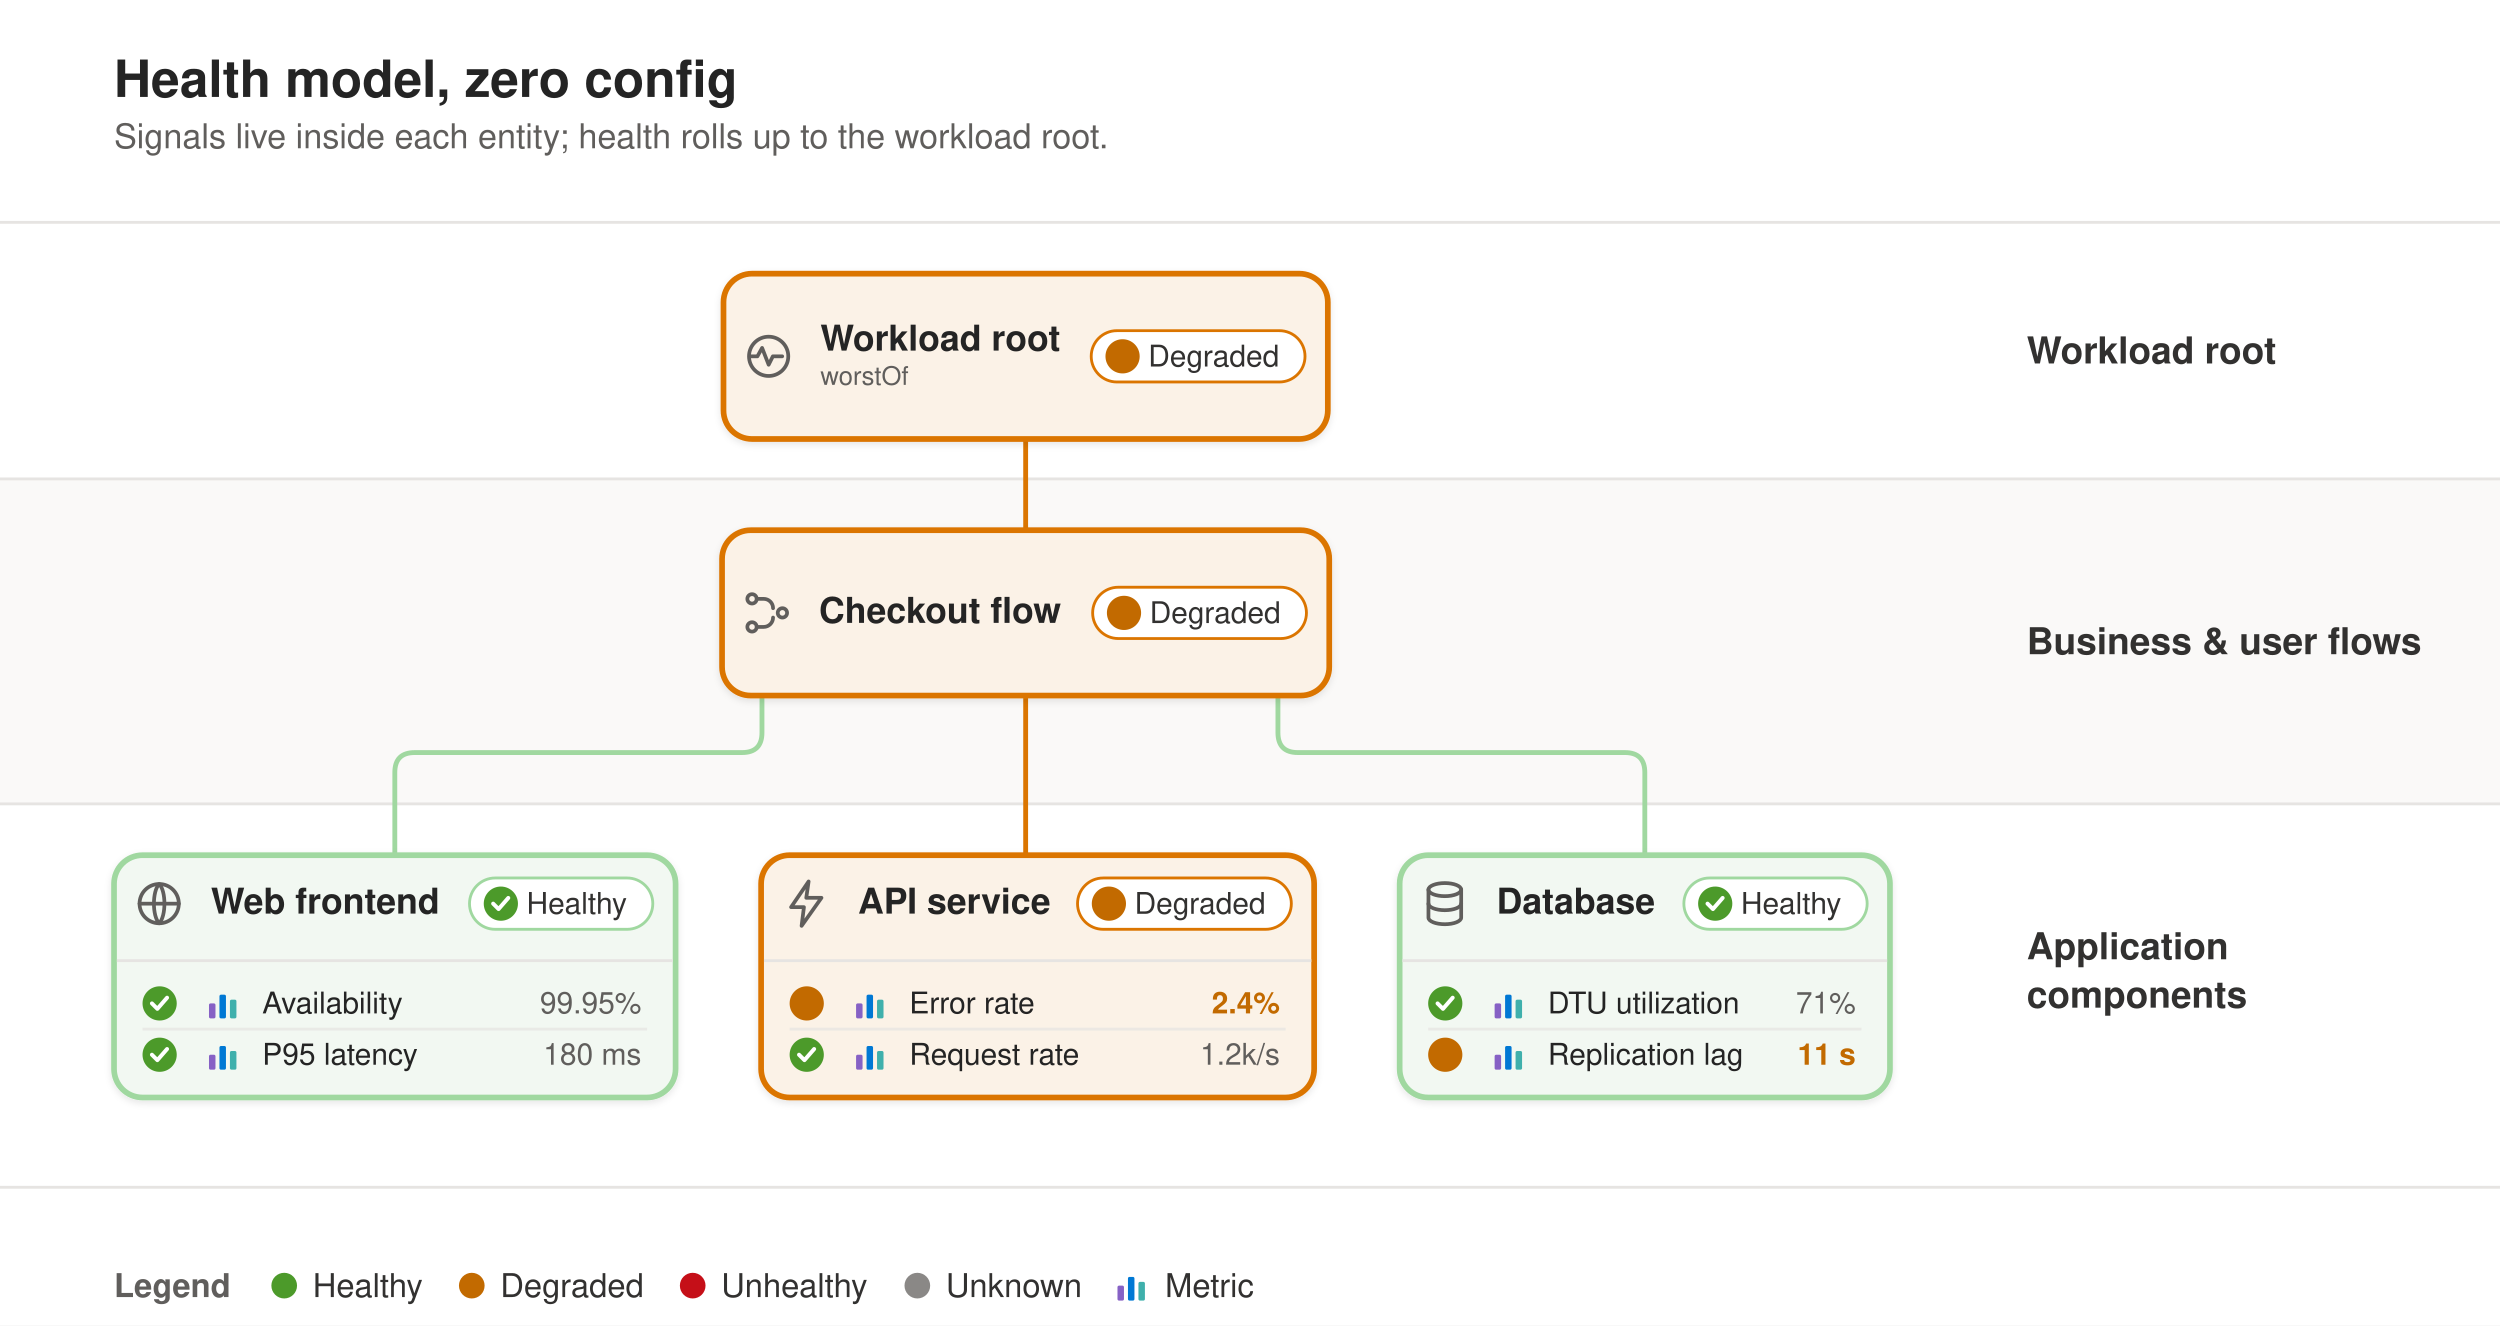
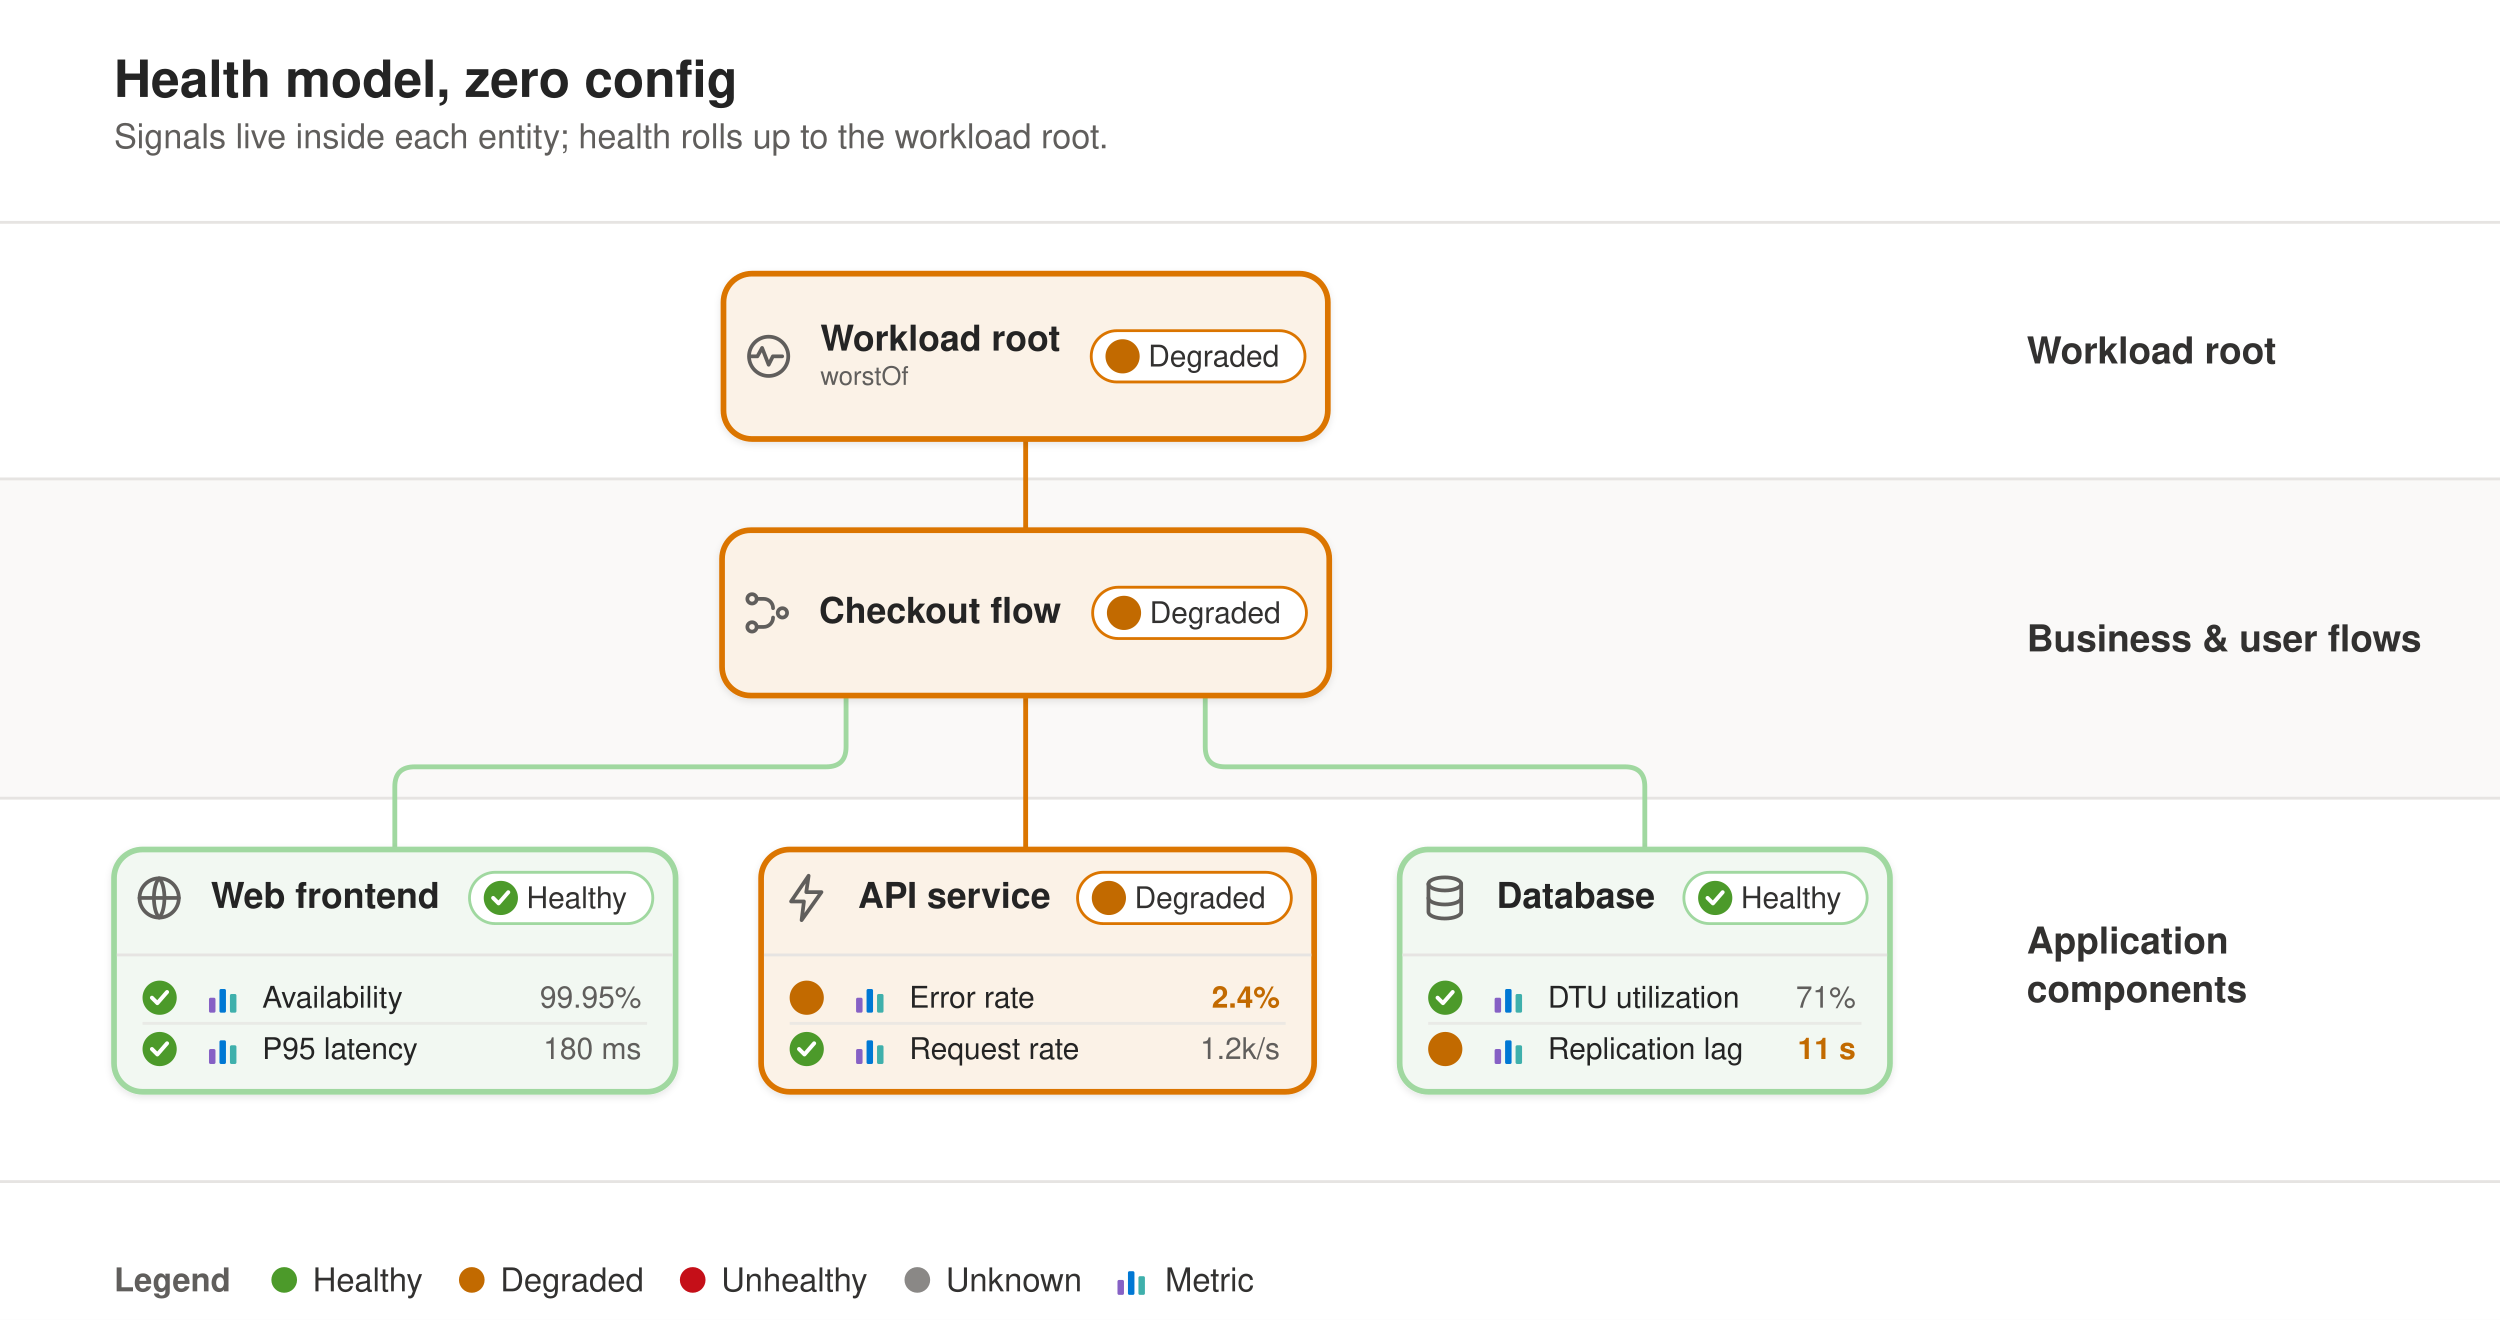
- <svg xmlns="http://www.w3.org/2000/svg" width="877" height="465" viewBox="0 0 877 465" font-family="Segoe UI, -apple-system, BlinkMacSystemFont, Helvetica, Arial, sans-serif">
+ <svg xmlns="http://www.w3.org/2000/svg" width="877" height="463" viewBox="0 0 877 463" font-family="Segoe UI, -apple-system, BlinkMacSystemFont, Helvetica, Arial, sans-serif">
  <defs>
    <filter id="cs" x="-20%" y="-20%" width="140%" height="140%">
      <feDropShadow dx="0" dy="1" stdDeviation="1.3" flood-color="#000" flood-opacity="0.1" />
    </filter>
  </defs>
-   <rect width="877" height="465" fill="#ffffff" />
+   <rect width="877" height="463" fill="#ffffff" />
  <rect x="0" y="78.0" width="877" height="90.0" fill="#ffffff" />
  <line x1="0" y1="78.0" x2="877" y2="78.0" stroke="#e6e4e2" />
  <text x="711.0" y="127.5" font-size="13" font-weight="700" fill="#323130">Workload root</text>
-   <rect x="0" y="168.0" width="877" height="114.0" fill="#faf9f8" />
+   <rect x="0" y="168.0" width="877" height="112.0" fill="#faf9f8" />
  <line x1="0" y1="168.0" x2="877" y2="168.0" stroke="#e6e4e2" />
-   <text x="711.0" y="229.5" font-size="13" font-weight="700" fill="#323130">Business &amp; user flows</text>
-   <rect x="0" y="282.0" width="877" height="117.0" fill="#ffffff" />
-   <line x1="0" y1="282.0" x2="877" y2="282.0" stroke="#e6e4e2" />
-   <text x="711.0" y="336.5" font-size="13" font-weight="700" fill="#323130">Application</text>
-   <text x="711.0" y="353.5" font-size="13" font-weight="700" fill="#323130">components</text>
-   <line x1="0" y1="416.5" x2="877" y2="416.5" stroke="#e6e4e2" />
+   <text x="711.0" y="228.5" font-size="13" font-weight="700" fill="#323130">Business &amp; user flows</text>
+   <rect x="0" y="280.0" width="877" height="117.0" fill="#ffffff" />
+   <line x1="0" y1="280.0" x2="877" y2="280.0" stroke="#e6e4e2" />
+   <text x="711.0" y="334.5" font-size="13" font-weight="700" fill="#323130">Application</text>
+   <text x="711.0" y="351.5" font-size="13" font-weight="700" fill="#323130">components</text>
+   <line x1="0" y1="414.5" x2="877" y2="414.5" stroke="#e6e4e2" />
  <text x="40" y="34" font-size="18" font-weight="700" fill="#242424">Health model, zero config</text>
  <text x="40" y="52" font-size="12" fill="#605e5c">Signals live inside each entity; health rolls up to the workload root.</text>
-   <text x="40.0" y="455.0" font-size="11.5" font-weight="600" fill="#605e5c">Legend</text>
-   <circle cx="99.7" cy="451.0" r="4.5" fill="#4c9a2a" />
-   <text x="109.7" y="455.0" font-size="11.5" fill="#323130">Healthy</text>
-   <circle cx="165.5" cy="451.0" r="4.5" fill="#c26a00" />
-   <text x="175.5" y="455.0" font-size="11.5" fill="#323130">Degraded</text>
-   <circle cx="243.0" cy="451.0" r="4.5" fill="#c50f18" />
-   <text x="253.0" y="455.0" font-size="11.5" fill="#323130">Unhealthy</text>
-   <circle cx="321.8" cy="451.0" r="4.5" fill="#8a8886" />
-   <text x="331.8" y="455.0" font-size="11.5" fill="#323130">Unknown</text>
-   <g transform="translate(390.7,444.0) scale(0.875)">
+   <text x="40.0" y="453.0" font-size="11.5" font-weight="600" fill="#605e5c">Legend</text>
+   <circle cx="99.7" cy="449.0" r="4.5" fill="#4c9a2a" />
+   <text x="109.7" y="453.0" font-size="11.5" fill="#323130">Healthy</text>
+   <circle cx="165.5" cy="449.0" r="4.5" fill="#c26a00" />
+   <text x="175.5" y="453.0" font-size="11.5" fill="#323130">Degraded</text>
+   <circle cx="243.0" cy="449.0" r="4.5" fill="#c50f18" />
+   <text x="253.0" y="453.0" font-size="11.5" fill="#323130">Unhealthy</text>
+   <circle cx="321.8" cy="449.0" r="4.5" fill="#8a8886" />
+   <text x="331.8" y="453.0" font-size="11.5" fill="#323130">Unknown</text>
+   <g transform="translate(390.7,442.0) scale(0.875)">
    <rect x="1.5" y="8" width="2.6" height="6" rx="0.6" fill="#8661c5" />
    <rect x="5.7" y="4.5" width="2.6" height="9.5" rx="0.6" fill="#0078D4" />
    <rect x="9.9" y="6.5" width="2.6" height="7.5" rx="0.6" fill="#3fb0ac" />
  </g>
-   <text x="408.7" y="455.0" font-size="11.5" fill="#323130">Metric</text>
+   <text x="408.7" y="453.0" font-size="11.5" fill="#323130">Metric</text>
  <g transform="translate(40.0,0)">
    <g fill="none" stroke-linecap="butt" stroke-linejoin="round">
-       <path d="M98.5 300.0 L98.5 271.0 Q98.5 264.0 105.5 264.0 L220.3 264.0 Q227.3 264.0 227.3 257.0 L227.3 244.0" stroke="#a0d8a0" stroke-width="1.7" />
-       <path d="M537.0 300.0 L537.0 271.0 Q537.0 264.0 530.0 264.0 L415.3 264.0 Q408.3 264.0 408.3 257.0 L408.3 244.0" stroke="#a0d8a0" stroke-width="1.7" />
-       <path d="M319.8 300.0 L319.8 244.0" stroke="#db7500" stroke-width="1.7" />
+       <path d="M98.5 298.0 L98.5 276.0 Q98.5 269.0 105.5 269.0 L249.8 269.0 Q256.8 269.0 256.8 262.0 L256.8 244.0" stroke="#a0d8a0" stroke-width="1.7" />
+       <path d="M537.0 298.0 L537.0 276.0 Q537.0 269.0 530.0 269.0 L389.8 269.0 Q382.8 269.0 382.8 262.0 L382.8 244.0" stroke="#a0d8a0" stroke-width="1.7" />
+       <path d="M319.8 298.0 L319.8 244.0" stroke="#db7500" stroke-width="1.7" />
      <path d="M319.8 186.0 L319.8 154.0" stroke="#db7500" stroke-width="1.7" />
    </g>
    <g filter="url(#cs)">
-       <rect x="0.0" y="300.0" width="197" height="85" rx="10" fill="#f2f8f2" stroke="#a0d8a0" stroke-width="2" />
+       <rect x="0.0" y="298.0" width="197" height="85" rx="10" fill="#f2f8f2" stroke="#a0d8a0" stroke-width="2" />
    </g>
-     <g transform="translate(6.0,307.16) scale(0.82)">
+     <g transform="translate(6.0,305.16) scale(0.82)">
      <circle cx="12" cy="12" r="8.4" fill="none" stroke="#605e5c" stroke-width="1.6" stroke-linecap="round" stroke-linejoin="round" />
      <path d="M3.6 12h16.8M12 3.6c3 3 3 13.8 0 16.8M12 3.6c-3 3-3 13.8 0 16.8" fill="none" stroke="#605e5c" stroke-width="1.6" stroke-linecap="round" stroke-linejoin="round" />
    </g>
-     <text x="34.0" y="320.5" font-size="12.5" font-weight="600" fill="#242424">Web frontend</text>
-     <rect x="124.7" y="308.00" width="64.3" height="18" rx="9" fill="#ffffff" stroke="#a0d8a0" stroke-width="1" />
-     <circle cx="135.7" cy="317.0" r="6" fill="#4c9a2a" />
-     <path d="M133.0 317.0 l1.9 1.9 l3.4 -3.9" fill="none" stroke="#ffffff" stroke-width="1.4" stroke-linecap="round" stroke-linejoin="round" />
-     <text x="144.7" y="320.57" font-size="10.5" fill="#323130">Healthy</text>
-     <line x1="1.0" y1="337.0" x2="196.0" y2="337.0" stroke="#e6e4e2" />
-     <circle cx="16.0" cy="352.0" r="6" fill="#4c9a2a" />
-     <path d="M13.3 352.0 l1.9 1.9 l3.4 -3.9" fill="none" stroke="#ffffff" stroke-width="1.4" stroke-linecap="round" stroke-linejoin="round" />
-     <g transform="translate(32.0,345.0) scale(0.875)">
+     <text x="34.0" y="318.5" font-size="12.5" font-weight="600" fill="#242424">Web frontend</text>
+     <rect x="124.7" y="306.00" width="64.3" height="18" rx="9" fill="#ffffff" stroke="#a0d8a0" stroke-width="1" />
+     <circle cx="135.7" cy="315.0" r="6" fill="#4c9a2a" />
+     <path d="M133.0 315.0 l1.9 1.9 l3.4 -3.9" fill="none" stroke="#ffffff" stroke-width="1.4" stroke-linecap="round" stroke-linejoin="round" />
+     <text x="144.7" y="318.57" font-size="10.5" fill="#323130">Healthy</text>
+     <line x1="1.0" y1="335.0" x2="196.0" y2="335.0" stroke="#e6e4e2" />
+     <circle cx="16.0" cy="350.0" r="6" fill="#4c9a2a" />
+     <path d="M13.3 350.0 l1.9 1.9 l3.4 -3.9" fill="none" stroke="#ffffff" stroke-width="1.4" stroke-linecap="round" stroke-linejoin="round" />
+     <g transform="translate(32.0,343.0) scale(0.875)">
      <rect x="1.5" y="8" width="2.6" height="6" rx="0.6" fill="#8661c5" />
      <rect x="5.7" y="4.5" width="2.6" height="9.5" rx="0.6" fill="#0078D4" />
      <rect x="9.9" y="6.5" width="2.6" height="7.5" rx="0.6" fill="#3fb0ac" />
    </g>
-     <text x="52.0" y="355.5" font-size="10.5" fill="#242424">Availability</text>
-     <text x="185.0" y="355.5" font-size="10.5" font-weight="400" fill="#605e5c" text-anchor="end">99.95%</text>
-     <line x1="10.0" y1="361.0" x2="187.0" y2="361.0" stroke="#e6e4e2" stroke-opacity="0.7" />
-     <circle cx="16.0" cy="370.0" r="6" fill="#4c9a2a" />
-     <path d="M13.3 370.0 l1.9 1.9 l3.4 -3.9" fill="none" stroke="#ffffff" stroke-width="1.4" stroke-linecap="round" stroke-linejoin="round" />
-     <g transform="translate(32.0,363.0) scale(0.875)">
+     <text x="52.0" y="353.5" font-size="10.5" fill="#242424">Availability</text>
+     <text x="185.0" y="353.5" font-size="10.5" font-weight="400" fill="#605e5c" text-anchor="end">99.95%</text>
+     <line x1="10.0" y1="359.0" x2="187.0" y2="359.0" stroke="#e6e4e2" stroke-opacity="0.7" />
+     <circle cx="16.0" cy="368.0" r="6" fill="#4c9a2a" />
+     <path d="M13.3 368.0 l1.9 1.9 l3.4 -3.9" fill="none" stroke="#ffffff" stroke-width="1.4" stroke-linecap="round" stroke-linejoin="round" />
+     <g transform="translate(32.0,361.0) scale(0.875)">
      <rect x="1.5" y="8" width="2.6" height="6" rx="0.6" fill="#8661c5" />
      <rect x="5.7" y="4.5" width="2.6" height="9.5" rx="0.6" fill="#0078D4" />
      <rect x="9.9" y="6.5" width="2.6" height="7.5" rx="0.6" fill="#3fb0ac" />
    </g>
-     <text x="52.0" y="373.5" font-size="10.5" fill="#242424">P95 latency</text>
-     <text x="185.0" y="373.5" font-size="10.5" font-weight="400" fill="#605e5c" text-anchor="end">180 ms</text>
+     <text x="52.0" y="371.5" font-size="10.5" fill="#242424">P95 latency</text>
+     <text x="185.0" y="371.5" font-size="10.5" font-weight="400" fill="#605e5c" text-anchor="end">180 ms</text>
    <g filter="url(#cs)">
-       <rect x="227.0" y="300.0" width="194" height="85" rx="10" fill="#fbf2e7" stroke="#db7500" stroke-width="2" />
+       <rect x="227.0" y="298.0" width="194" height="85" rx="10" fill="#fbf2e7" stroke="#db7500" stroke-width="2" />
    </g>
-     <g transform="translate(233.0,307.16) scale(0.82)">
+     <g transform="translate(233.0,305.16) scale(0.82)">
      <path d="M13 2.5 5.5 13.5H11l-1 8 8.5-12H12z" fill="none" stroke="#605e5c" stroke-width="1.6" stroke-linecap="round" stroke-linejoin="round" />
    </g>
-     <text x="261.0" y="320.5" font-size="12.5" font-weight="600" fill="#242424">API service</text>
-     <rect x="338.0" y="308.00" width="75.0" height="18" rx="9" fill="#ffffff" stroke="#db7500" stroke-width="1" />
-     <circle cx="349.0" cy="317.0" r="6" fill="#c26a00" />
-     <text x="358.0" y="320.57" font-size="10.5" fill="#323130">Degraded</text>
-     <line x1="228.0" y1="337.0" x2="420.0" y2="337.0" stroke="#e6e4e2" />
-     <circle cx="243.0" cy="352.0" r="6" fill="#c26a00" />
-     <g transform="translate(259.0,345.0) scale(0.875)">
+     <text x="261.0" y="318.5" font-size="12.5" font-weight="600" fill="#242424">API service</text>
+     <rect x="338.0" y="306.00" width="75.0" height="18" rx="9" fill="#ffffff" stroke="#db7500" stroke-width="1" />
+     <circle cx="349.0" cy="315.0" r="6" fill="#c26a00" />
+     <text x="358.0" y="318.57" font-size="10.5" fill="#323130">Degraded</text>
+     <line x1="228.0" y1="335.0" x2="420.0" y2="335.0" stroke="#e6e4e2" />
+     <circle cx="243.0" cy="350.0" r="6" fill="#c26a00" />
+     <g transform="translate(259.0,343.0) scale(0.875)">
      <rect x="1.5" y="8" width="2.6" height="6" rx="0.6" fill="#8661c5" />
      <rect x="5.7" y="4.5" width="2.6" height="9.5" rx="0.6" fill="#0078D4" />
      <rect x="9.9" y="6.5" width="2.6" height="7.5" rx="0.6" fill="#3fb0ac" />
    </g>
-     <text x="279.0" y="355.5" font-size="10.5" fill="#242424">Error rate</text>
-     <text x="409.0" y="355.5" font-size="10.5" font-weight="600" fill="#c26a00" text-anchor="end">2.4%</text>
-     <line x1="237.0" y1="361.0" x2="411.0" y2="361.0" stroke="#e6e4e2" stroke-opacity="0.7" />
-     <circle cx="243.0" cy="370.0" r="6" fill="#4c9a2a" />
-     <path d="M240.3 370.0 l1.9 1.9 l3.4 -3.9" fill="none" stroke="#ffffff" stroke-width="1.4" stroke-linecap="round" stroke-linejoin="round" />
-     <g transform="translate(259.0,363.0) scale(0.875)">
+     <text x="279.0" y="353.5" font-size="10.5" fill="#242424">Error rate</text>
+     <text x="409.0" y="353.5" font-size="10.5" font-weight="600" fill="#c26a00" text-anchor="end">2.4%</text>
+     <line x1="237.0" y1="359.0" x2="411.0" y2="359.0" stroke="#e6e4e2" stroke-opacity="0.7" />
+     <circle cx="243.0" cy="368.0" r="6" fill="#4c9a2a" />
+     <path d="M240.3 368.0 l1.9 1.9 l3.4 -3.9" fill="none" stroke="#ffffff" stroke-width="1.4" stroke-linecap="round" stroke-linejoin="round" />
+     <g transform="translate(259.0,361.0) scale(0.875)">
      <rect x="1.5" y="8" width="2.6" height="6" rx="0.6" fill="#8661c5" />
      <rect x="5.7" y="4.5" width="2.6" height="9.5" rx="0.6" fill="#0078D4" />
      <rect x="9.9" y="6.5" width="2.6" height="7.5" rx="0.6" fill="#3fb0ac" />
    </g>
-     <text x="279.0" y="373.5" font-size="10.5" fill="#242424">Request rate</text>
-     <text x="409.0" y="373.5" font-size="10.5" font-weight="400" fill="#605e5c" text-anchor="end">1.2k/s</text>
+     <text x="279.0" y="371.5" font-size="10.5" fill="#242424">Request rate</text>
+     <text x="409.0" y="371.5" font-size="10.5" font-weight="400" fill="#605e5c" text-anchor="end">1.2k/s</text>
    <g filter="url(#cs)">
-       <rect x="451.0" y="300.0" width="172" height="85" rx="10" fill="#f2f8f2" stroke="#a0d8a0" stroke-width="2" />
+       <rect x="451.0" y="298.0" width="172" height="85" rx="10" fill="#f2f8f2" stroke="#a0d8a0" stroke-width="2" />
    </g>
-     <g transform="translate(457.0,307.16) scale(0.82)">
+     <g transform="translate(457.0,305.16) scale(0.82)">
      <ellipse cx="12" cy="6" rx="7" ry="2.8" fill="none" stroke="#605e5c" stroke-width="1.6" stroke-linecap="round" stroke-linejoin="round" />
      <path d="M5 6v12c0 1.55 3.13 2.8 7 2.8s7-1.25 7-2.8V6" fill="none" stroke="#605e5c" stroke-width="1.6" stroke-linecap="round" stroke-linejoin="round" />
      <path d="M5 12c0 1.55 3.13 2.8 7 2.8s7-1.25 7-2.8" fill="none" stroke="#605e5c" stroke-width="1.6" stroke-linecap="round" stroke-linejoin="round" />
    </g>
-     <text x="485.0" y="320.5" font-size="12.5" font-weight="600" fill="#242424">Database</text>
-     <rect x="550.7" y="308.00" width="64.3" height="18" rx="9" fill="#ffffff" stroke="#a0d8a0" stroke-width="1" />
-     <circle cx="561.7" cy="317.0" r="6" fill="#4c9a2a" />
-     <path d="M559.0 317.0 l1.9 1.9 l3.4 -3.9" fill="none" stroke="#ffffff" stroke-width="1.4" stroke-linecap="round" stroke-linejoin="round" />
-     <text x="570.7" y="320.57" font-size="10.5" fill="#323130">Healthy</text>
-     <line x1="452.0" y1="337.0" x2="622.0" y2="337.0" stroke="#e6e4e2" />
-     <circle cx="467.0" cy="352.0" r="6" fill="#4c9a2a" />
-     <path d="M464.3 352.0 l1.9 1.9 l3.4 -3.9" fill="none" stroke="#ffffff" stroke-width="1.4" stroke-linecap="round" stroke-linejoin="round" />
-     <g transform="translate(483.0,345.0) scale(0.875)">
+     <text x="485.0" y="318.5" font-size="12.5" font-weight="600" fill="#242424">Database</text>
+     <rect x="550.7" y="306.00" width="64.3" height="18" rx="9" fill="#ffffff" stroke="#a0d8a0" stroke-width="1" />
+     <circle cx="561.7" cy="315.0" r="6" fill="#4c9a2a" />
+     <path d="M559.0 315.0 l1.9 1.9 l3.4 -3.9" fill="none" stroke="#ffffff" stroke-width="1.4" stroke-linecap="round" stroke-linejoin="round" />
+     <text x="570.7" y="318.57" font-size="10.5" fill="#323130">Healthy</text>
+     <line x1="452.0" y1="335.0" x2="622.0" y2="335.0" stroke="#e6e4e2" />
+     <circle cx="467.0" cy="350.0" r="6" fill="#4c9a2a" />
+     <path d="M464.3 350.0 l1.9 1.9 l3.4 -3.9" fill="none" stroke="#ffffff" stroke-width="1.4" stroke-linecap="round" stroke-linejoin="round" />
+     <g transform="translate(483.0,343.0) scale(0.875)">
      <rect x="1.5" y="8" width="2.6" height="6" rx="0.6" fill="#8661c5" />
      <rect x="5.7" y="4.5" width="2.6" height="9.5" rx="0.6" fill="#0078D4" />
      <rect x="9.9" y="6.5" width="2.6" height="7.5" rx="0.6" fill="#3fb0ac" />
    </g>
-     <text x="503.0" y="355.5" font-size="10.5" fill="#242424">DTU utilization</text>
-     <text x="611.0" y="355.5" font-size="10.5" font-weight="400" fill="#605e5c" text-anchor="end">71%</text>
-     <line x1="461.0" y1="361.0" x2="613.0" y2="361.0" stroke="#e6e4e2" stroke-opacity="0.7" />
-     <circle cx="467.0" cy="370.0" r="6" fill="#c26a00" />
-     <g transform="translate(483.0,363.0) scale(0.875)">
+     <text x="503.0" y="353.5" font-size="10.5" fill="#242424">DTU utilization</text>
+     <text x="611.0" y="353.5" font-size="10.5" font-weight="400" fill="#605e5c" text-anchor="end">71%</text>
+     <line x1="461.0" y1="359.0" x2="613.0" y2="359.0" stroke="#e6e4e2" stroke-opacity="0.7" />
+     <circle cx="467.0" cy="368.0" r="6" fill="#c26a00" />
+     <g transform="translate(483.0,361.0) scale(0.875)">
      <rect x="1.5" y="8" width="2.6" height="6" rx="0.6" fill="#8661c5" />
      <rect x="5.7" y="4.5" width="2.6" height="9.5" rx="0.6" fill="#0078D4" />
      <rect x="9.9" y="6.5" width="2.6" height="7.5" rx="0.6" fill="#3fb0ac" />
    </g>
-     <text x="503.0" y="373.5" font-size="10.5" fill="#242424">Replication lag</text>
-     <text x="611.0" y="373.5" font-size="10.5" font-weight="600" fill="#c26a00" text-anchor="end">11 s</text>
+     <text x="503.0" y="371.5" font-size="10.5" fill="#242424">Replication lag</text>
+     <text x="611.0" y="371.5" font-size="10.5" font-weight="600" fill="#c26a00" text-anchor="end">11 s</text>
    <g filter="url(#cs)">
      <rect x="213.3" y="186.0" width="213" height="58" rx="10" fill="#fbf2e7" stroke="#db7500" stroke-width="2" />
    </g>
    <g transform="translate(219.3,205.16) scale(0.82)">
      <circle cx="5.5" cy="6" r="2" fill="none" stroke="#605e5c" stroke-width="1.6" stroke-linecap="round" stroke-linejoin="round" />
      <circle cx="5.5" cy="18" r="2" fill="none" stroke="#605e5c" stroke-width="1.6" stroke-linecap="round" stroke-linejoin="round" />
      <circle cx="18.5" cy="12" r="2" fill="none" stroke="#605e5c" stroke-width="1.6" stroke-linecap="round" stroke-linejoin="round" />
      <path d="M7.5 6h3a4 4 0 0 1 4 4M7.5 18h3a4 4 0 0 0 4-4" fill="none" stroke="#605e5c" stroke-width="1.6" stroke-linecap="round" stroke-linejoin="round" />
    </g>
    <text x="247.3" y="218.5" font-size="12.5" font-weight="600" fill="#242424">Checkout flow</text>
    <rect x="343.3" y="206.00" width="75.0" height="18" rx="9" fill="#ffffff" stroke="#db7500" stroke-width="1" />
    <circle cx="354.3" cy="215.0" r="6" fill="#c26a00" />
    <text x="363.3" y="218.57" font-size="10.5" fill="#323130">Degraded</text>
    <g filter="url(#cs)">
      <rect x="213.8" y="96.0" width="212" height="58" rx="10" fill="#fbf2e7" stroke="#db7500" stroke-width="2" />
    </g>
    <g transform="translate(219.8,115.16) scale(0.82)">
      <circle cx="12" cy="12" r="8.4" fill="none" stroke="#605e5c" stroke-width="1.6" stroke-linecap="round" stroke-linejoin="round" />
      <path d="M4.2 12h3l2-3.6 2.8 7.2 1.8-3.6h4" fill="none" stroke="#605e5c" stroke-width="1.6" stroke-linecap="round" stroke-linejoin="round" />
    </g>
    <text x="247.8" y="123.0" font-size="12.5" font-weight="600" fill="#242424">Workload root</text>
    <text x="247.8" y="135.0" font-size="9" fill="#605e5c">worstOf</text>
    <rect x="342.8" y="116.00" width="75.0" height="18" rx="9" fill="#ffffff" stroke="#db7500" stroke-width="1" />
    <circle cx="353.8" cy="125.0" r="6" fill="#c26a00" />
    <text x="362.8" y="128.57" font-size="10.5" fill="#323130">Degraded</text>
  </g>
</svg>
